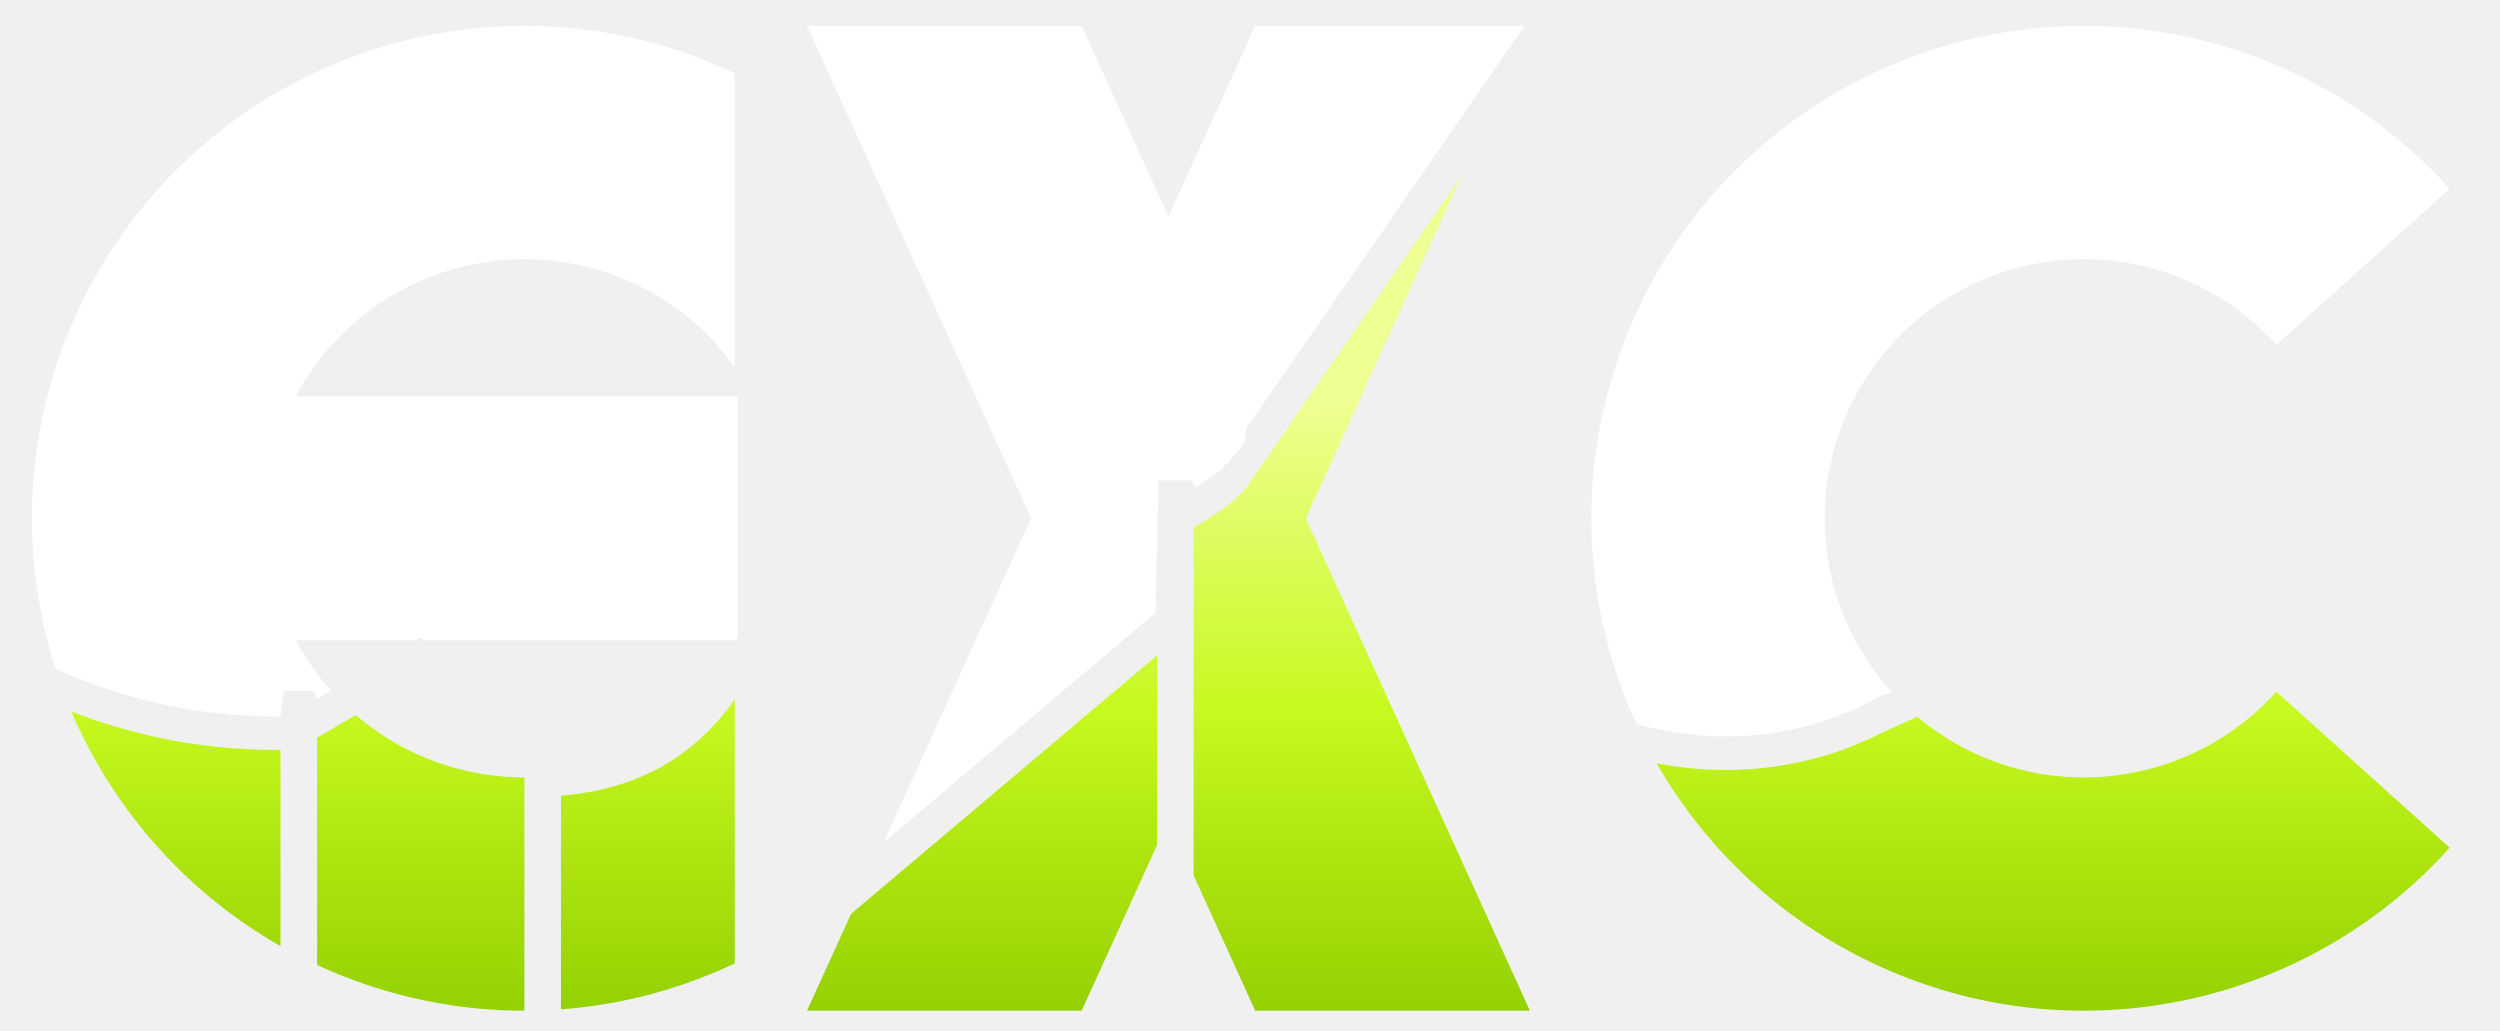
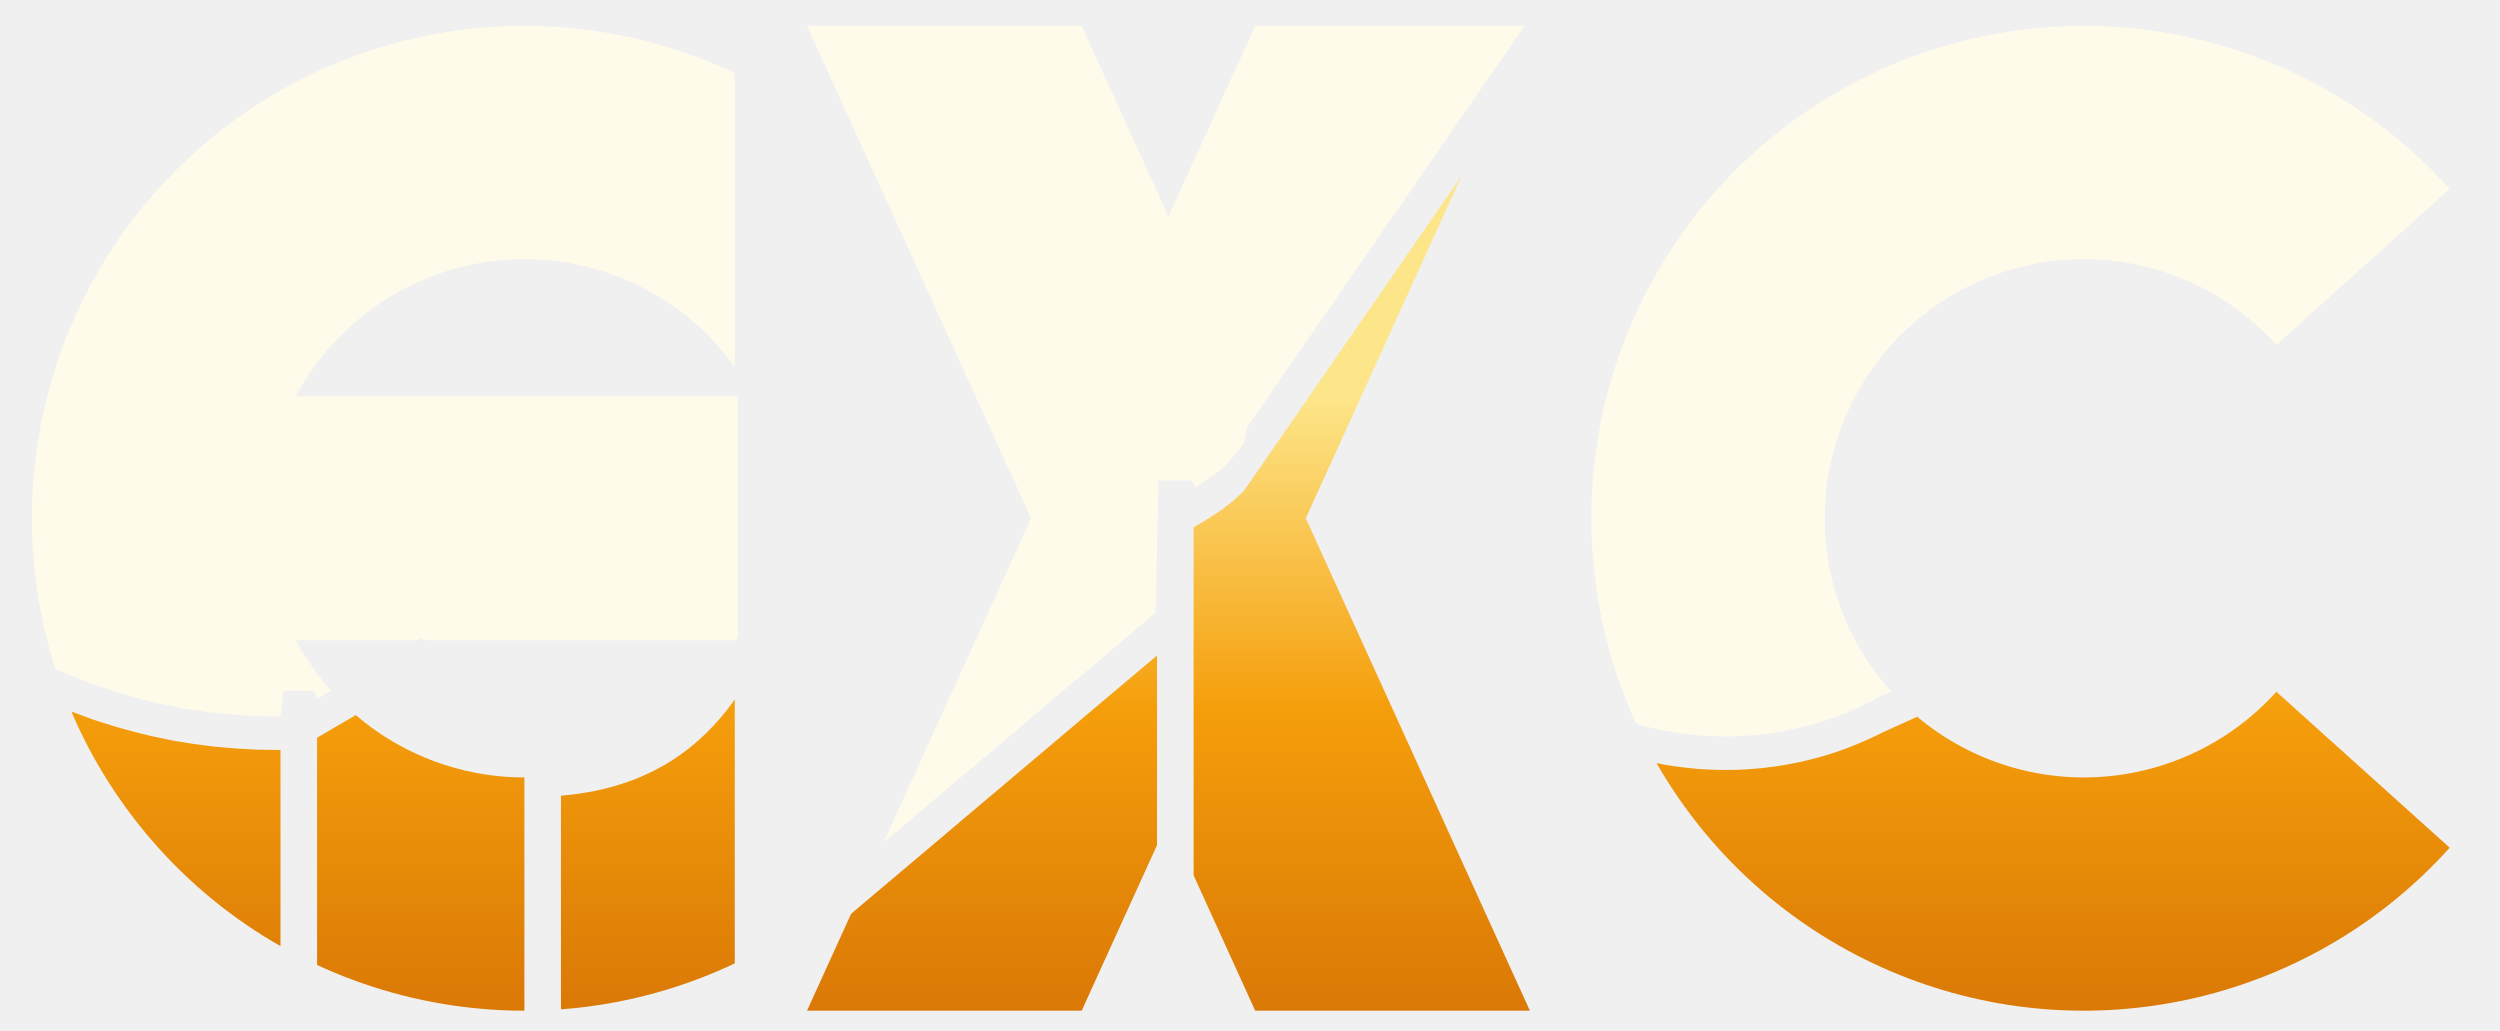
<svg xmlns="http://www.w3.org/2000/svg" viewBox="-14 -10 1640 676" role="img" aria-labelledby="exchange-tracker-exc3-sm-dark-t">
  <defs>
-     <linearGradient id="e3darks-lime" gradientUnits="userSpaceOnUse" x1="0" y1="250" x2="0" y2="660">
-       <stop offset="0" stop-color="#F0FF94" />
-       <stop offset="0.5" stop-color="#C6F91F" />
-       <stop offset="1" stop-color="#93CF00" />
+     <linearGradient id="e3darks-amb" gradientUnits="userSpaceOnUse" x1="0" y1="250" x2="0" y2="660">
+       <stop offset="0" stop-color="#FDE68A" />
+       <stop offset="0.5" stop-color="#F59E0B" />
+       <stop offset="1" stop-color="#D97706" />
    </linearGradient>
    <clipPath id="e3darks-xbox">
      <rect x="515" y="7" width="475" height="646" />
    </clipPath>
    <clipPath id="e3darks-acc">
      <path d="M7.0 446.0 13.6 448.9 20.2 451.7 26.8 454.4 33.3 457.0 39.9 459.4 46.4 461.8 52.9 463.9 59.5 466.0 66.0 467.9 72.6 469.7 79.2 471.4 85.9 473.0 92.6 474.4 99.3 475.8 106.0 476.9 112.9 478.0 119.7 478.9 126.7 479.8 133.7 480.4 140.8 481.0 147.9 481.4 155.2 481.8 162.6 481.9 170.0 482.0 L170.0 720 L7.0 720 Z M194.0 474.0 205.3 467.3 216.7 460.7 228.0 454.0 239.3 447.3 250.7 440.7 262.0 434.0 273.3 440.7 284.7 447.3 296.0 454.0 307.3 460.7 318.7 467.3 330.0 474.0 L330.0 720 L194.0 720 Z M354.0 512.0 359.7 511.4 365.4 510.7 371.0 509.8 376.5 508.8 381.9 507.6 387.3 506.2 392.6 504.6 397.9 502.9 403.0 501.0 408.1 498.8 413.1 496.5 418.0 494.0 422.8 491.3 427.6 488.3 432.2 485.2 436.8 481.8 441.3 478.2 445.7 474.3 450.0 470.2 454.2 465.9 458.3 461.3 462.3 456.5 466.2 451.4 470.0 446.0 L470.0 720 L354.0 720 Z M515.0 606.0 516.6 606.0 518.1 605.8 519.7 605.6 521.1 605.4 522.5 605.0 523.9 604.6 525.3 604.1 526.6 603.6 527.9 602.9 529.2 602.3 530.4 601.5 531.6 600.8 532.8 599.9 534.0 599.0 535.2 598.1 536.4 597.1 537.6 596.1 538.8 595.0 539.9 593.9 541.1 592.8 542.3 591.6 543.5 590.5 544.8 589.2 546.0 588.0 570.9 567.0 595.8 546.0 620.6 525.0 645.5 504.0 670.4 483.0 695.2 462.0 720.1 441.0 745.0 420.0 L745.0 720 L515.0 720 Z M769.0 336.0 770.8 334.9 772.6 333.8 774.3 332.8 776.0 331.8 777.5 330.8 779.1 329.9 780.6 328.9 782.0 328.0 783.4 327.1 784.8 326.2 786.1 325.3 787.4 324.4 788.6 323.5 789.9 322.5 791.1 321.6 792.3 320.7 793.5 319.7 794.7 318.7 795.9 317.7 797.1 316.6 798.3 315.5 799.5 314.4 800.8 313.2 802.0 312.0 825.5 278.0 849.0 244.0 872.5 210.0 896.0 176.0 919.5 142.0 943.0 108.0 966.5 74.0 990.0 40.0 L990.0 720 L769.0 720 Z M1030.0 478.0 1037.6 480.9 1045.2 483.5 1052.9 485.9 1060.8 488.0 1068.6 489.8 1076.6 491.4 1084.6 492.7 1092.7 493.7 1100.8 494.5 1108.9 494.9 1117.1 495.1 1125.2 495.0 1133.4 494.6 1141.6 493.9 1149.8 492.9 1158.0 491.6 1166.2 490.0 1174.3 488.1 1182.4 485.9 1190.4 483.4 1198.4 480.5 1206.3 477.3 1214.2 473.8 1222.0 470.0 1270.2 448.2 1318.5 426.5 1366.8 404.8 1415.0 383.0 1463.2 361.2 1511.5 339.5 1559.8 317.8 1608.0 296.0 L1608.0 720 L1030.0 720 Z " />
    </clipPath>
    <clipPath id="e3darks-ink">
      <path d="M-20.0 415.2 -18.0 415.2 -16.0 415.2 -14.0 415.2 -12.0 415.2 -10.0 415.2 -8.0 415.2 -6.0 415.2 -4.0 415.2 -2.0 415.2 0.0 415.2 2.0 415.2 4.0 415.2 6.0 415.2 8.0 422.4 10.0 423.3 12.0 424.1 14.0 425.2 16.0 426.0 18.0 426.9 20.0 427.7 22.0 428.7 24.0 429.5 26.0 430.4 28.0 431.3 30.0 432.1 32.0 432.9 34.0 433.8 36.0 434.5 38.0 435.3 40.0 436.2 42.0 436.9 44.0 437.6 46.0 438.3 48.0 439.1 50.0 439.8 52.0 440.4 54.0 441.2 56.0 441.8 58.0 442.5 60.0 443.2 62.0 443.8 64.0 444.4 66.0 445.0 68.0 445.7 70.0 446.2 72.0 446.8 74.0 447.4 76.0 447.9 78.0 448.4 80.0 449.0 82.0 449.5 84.0 450.0 86.0 450.5 88.0 451.0 90.0 451.4 92.0 451.8 94.0 452.3 96.0 452.7 98.0 453.1 100.0 453.5 102.0 453.9 104.0 454.2 106.0 454.6 108.0 455.0 110.0 455.3 112.0 455.6 114.0 456.0 116.0 456.2 118.0 456.5 120.0 456.8 122.0 457.1 124.0 457.3 126.0 457.5 128.0 457.8 130.0 458.0 132.0 458.2 134.0 458.4 136.0 458.6 138.0 458.7 140.0 458.9 142.0 459.0 144.0 459.2 146.0 459.3 148.0 459.4 150.0 459.5 152.0 459.6 154.0 459.7 156.0 459.8 158.0 459.8 160.0 459.9 162.0 459.9 164.0 459.9 166.0 460.0 168.0 460.0 170.0 460.0 172.0 443.2 174.0 443.2 176.0 443.2 178.0 443.2 180.0 443.2 182.0 443.2 184.0 443.2 186.0 443.2 188.0 443.2 190.0 443.2 192.0 443.2 194.0 448.5 196.0 447.3 198.0 446.1 200.0 444.9 202.0 443.8 204.0 442.6 206.0 441.4 208.0 440.2 210.0 439.1 212.0 437.9 214.0 436.7 216.0 435.5 218.0 434.4 220.0 433.2 222.0 432.0 224.0 430.8 226.0 429.7 228.0 428.5 230.0 427.3 232.0 426.1 234.0 424.9 236.0 423.8 238.0 422.6 240.0 421.4 242.0 420.2 244.0 419.1 246.0 417.9 248.0 416.7 250.0 415.5 252.0 414.4 254.0 413.2 256.0 412.0 258.0 410.8 260.0 409.7 262.0 408.5 264.0 409.7 266.0 410.8 268.0 412.0 270.0 413.2 272.0 414.4 274.0 415.5 276.0 416.7 278.0 417.9 280.0 419.1 282.0 420.2 284.0 421.4 286.0 422.6 288.0 423.8 290.0 424.9 292.0 426.1 294.0 427.3 296.0 428.5 298.0 429.7 300.0 430.8 302.0 432.0 304.0 433.2 306.0 434.4 308.0 435.5 310.0 436.7 312.0 437.9 314.0 439.1 316.0 440.2 318.0 441.4 320.0 442.6 322.0 443.8 324.0 444.9 326.0 446.1 328.0 447.3 330.0 448.5 332.0 443.2 334.0 443.2 336.0 443.2 338.0 443.2 340.0 443.2 342.0 443.2 344.0 443.2 346.0 443.2 348.0 443.2 350.0 443.2 352.0 443.2 354.0 489.9 356.0 489.7 358.0 489.5 360.0 489.2 362.0 489.0 364.0 488.7 366.0 488.3 368.0 488.0 370.0 487.7 372.0 487.2 374.0 486.9 376.0 486.5 378.0 485.9 380.0 485.5 382.0 484.8 384.0 484.3 386.0 483.8 388.0 483.1 390.0 482.5 392.0 481.9 394.0 481.0 396.0 480.3 398.0 479.3 400.0 478.6 402.0 477.9 404.0 476.7 406.0 475.9 408.0 475.0 410.0 473.7 412.0 472.8 414.0 471.3 416.0 470.3 418.0 469.3 420.0 467.6 422.0 466.5 424.0 464.7 426.0 463.4 428.0 461.5 430.0 460.1 432.0 458.7 434.0 456.5 436.0 455.0 438.0 452.6 440.0 450.9 442.0 448.3 444.0 446.5 446.0 443.6 448.0 441.7 450.0 438.6 452.0 436.5 454.0 434.5 456.0 430.9 458.0 428.6 460.0 424.7 462.0 422.3 464.0 418.0 466.0 415.4 468.0 410.8 470.0 407.9 472.0 415.2 474.0 415.2 476.0 415.2 478.0 415.2 480.0 415.2 482.0 415.2 484.0 415.2 486.0 415.2 488.0 415.2 490.0 415.2 492.0 415.2 494.0 415.2 496.0 415.2 498.0 415.2 500.0 415.2 502.0 415.2 504.0 415.2 506.0 415.2 508.0 415.2 510.0 415.2 512.0 415.2 514.0 415.2 516.0 584.0 518.0 583.8 520.0 583.2 522.0 582.5 524.0 581.2 526.0 580.0 528.0 578.0 530.0 576.3 532.0 573.7 534.0 571.7 536.0 568.9 538.0 566.1 540.0 563.5 542.0 561.3 544.0 559.0 546.0 556.9 548.0 557.5 550.0 555.8 552.0 554.1 554.0 552.5 556.0 550.8 558.0 549.1 560.0 547.4 562.0 545.7 564.0 544.0 566.0 542.3 568.0 540.6 570.0 538.9 572.0 537.3 574.0 535.6 576.0 533.9 578.0 532.2 580.0 530.5 582.0 528.8 584.0 527.1 586.0 525.4 588.0 523.8 590.0 522.1 592.0 520.4 594.0 518.7 596.0 517.0 598.0 515.3 600.0 513.6 602.0 511.9 604.0 510.2 606.0 508.6 608.0 506.9 610.0 505.2 612.0 503.5 614.0 501.8 616.0 500.1 618.0 498.4 620.0 496.7 622.0 495.0 624.0 493.4 626.0 491.7 628.0 490.0 630.0 488.3 632.0 486.6 634.0 484.9 636.0 483.2 638.0 481.5 640.0 479.9 642.0 478.2 644.0 476.5 646.0 474.8 648.0 473.1 650.0 471.4 652.0 469.7 654.0 468.0 656.0 466.3 658.0 464.7 660.0 463.0 662.0 461.3 664.0 459.6 666.0 457.9 668.0 456.2 670.0 454.5 672.0 452.8 674.0 451.1 676.0 449.5 678.0 447.8 680.0 446.1 682.0 444.4 684.0 442.7 686.0 441.0 688.0 439.3 690.0 437.6 692.0 436.0 694.0 434.3 696.0 432.6 698.0 430.9 700.0 429.2 702.0 427.5 704.0 425.8 706.0 424.1 708.0 422.4 710.0 420.8 712.0 419.1 714.0 417.4 716.0 415.7 718.0 414.0 720.0 412.3 722.0 410.6 724.0 408.9 726.0 407.2 728.0 405.6 730.0 403.9 732.0 402.2 734.0 400.5 736.0 398.8 738.0 397.1 740.0 395.4 742.0 393.7 744.0 392.1 746.0 305.2 748.0 305.2 750.0 305.2 752.0 305.2 754.0 305.2 756.0 305.2 758.0 305.2 760.0 305.2 762.0 305.2 764.0 305.2 766.0 305.2 768.0 305.2 770.0 309.7 772.0 308.5 774.0 307.3 776.0 305.9 778.0 304.6 780.0 303.3 782.0 301.9 784.0 300.2 786.0 298.7 788.0 296.9 790.0 294.9 792.0 293.0 794.0 290.7 796.0 288.3 798.0 286.1 800.0 283.4 802.0 281.1 804.0 270.4 806.0 267.5 808.0 264.6 810.0 261.7 812.0 258.8 814.0 255.9 816.0 253.1 818.0 250.2 820.0 247.3 822.0 244.4 824.0 241.5 826.0 238.6 828.0 235.7 830.0 232.8 832.0 229.9 834.0 227.0 836.0 224.1 838.0 221.2 840.0 218.3 842.0 215.4 844.0 212.5 846.0 209.6 848.0 206.8 850.0 203.9 852.0 201.0 854.0 198.1 856.0 195.2 858.0 192.3 860.0 189.4 862.0 186.5 864.0 183.6 866.0 180.7 868.0 177.8 870.0 174.9 872.0 172.0 874.0 169.1 876.0 166.2 878.0 163.3 880.0 160.5 882.0 157.6 884.0 154.7 886.0 151.8 888.0 148.9 890.0 146.0 892.0 143.1 894.0 140.2 896.0 137.3 898.0 134.4 900.0 131.5 902.0 128.6 904.0 125.7 906.0 122.8 908.0 119.9 910.0 117.1 912.0 114.2 914.0 111.3 916.0 108.4 918.0 105.5 920.0 102.6 922.0 99.7 924.0 96.8 926.0 93.9 928.0 91.0 930.0 88.1 932.0 85.2 934.0 82.3 936.0 79.4 938.0 76.5 940.0 73.6 942.0 70.8 944.0 67.9 946.0 65.0 948.0 62.1 950.0 59.2 952.0 56.3 954.0 53.4 956.0 50.5 958.0 47.6 960.0 44.7 962.0 41.8 964.0 38.9 966.0 36.0 968.0 33.1 970.0 30.2 972.0 27.3 974.0 24.5 976.0 21.6 978.0 18.7 980.0 15.8 982.0 12.9 984.0 10.0 986.0 7.1 988.0 4.2 990.0 1.3 992.0 9.2 994.0 9.2 996.0 9.2 998.0 9.2 1000.0 9.2 1002.0 9.2 1004.0 9.2 1006.0 9.2 1008.0 9.2 1010.0 9.2 1012.0 9.2 1014.0 9.2 1016.0 9.2 1018.0 9.2 1020.0 9.2 1022.0 9.2 1024.0 9.2 1026.0 9.2 1028.0 9.2 1030.0 454.5 1032.0 455.2 1034.0 456.0 1036.0 456.7 1038.0 457.8 1040.0 458.5 1042.0 459.1 1044.0 459.8 1046.0 460.7 1048.0 461.3 1050.0 462.0 1052.0 462.6 1054.0 463.4 1056.0 463.9 1058.0 464.4 1060.0 465.0 1062.0 465.7 1064.0 466.1 1066.0 466.6 1068.0 467.1 1070.0 467.6 1072.0 468.0 1074.0 468.4 1076.0 468.8 1078.0 469.3 1080.0 469.6 1082.0 470.0 1084.0 470.3 1086.0 470.7 1088.0 470.9 1090.0 471.2 1092.0 471.4 1094.0 471.7 1096.0 471.9 1098.0 472.1 1100.0 472.3 1102.0 472.5 1104.0 472.6 1106.0 472.7 1108.0 472.8 1110.0 472.9 1112.0 473.0 1114.0 473.0 1116.0 473.1 1118.0 473.1 1120.0 473.1 1122.0 473.0 1124.0 473.0 1126.0 472.9 1128.0 472.8 1130.0 472.7 1132.0 472.6 1134.0 472.5 1136.0 472.3 1138.0 472.1 1140.0 472.0 1142.0 471.7 1144.0 471.5 1146.0 471.2 1148.0 471.0 1150.0 470.6 1152.0 470.3 1154.0 470.0 1156.0 469.7 1158.0 469.2 1160.0 468.8 1162.0 468.4 1164.0 468.0 1166.0 467.6 1168.0 467.0 1170.0 466.5 1172.0 466.1 1174.0 465.6 1176.0 464.8 1178.0 464.3 1180.0 463.7 1182.0 463.2 1184.0 462.3 1186.0 461.7 1188.0 461.1 1190.0 460.4 1192.0 459.4 1194.0 458.7 1196.0 458.0 1198.0 457.3 1200.0 456.2 1202.0 455.4 1204.0 454.6 1206.0 453.8 1208.0 452.5 1210.0 451.6 1212.0 450.7 1214.0 449.8 1216.0 448.4 1218.0 447.4 1220.0 446.5 1222.0 445.5 1224.0 445.0 1226.0 444.1 1228.0 443.2 1230.0 442.3 1232.0 441.4 1234.0 440.5 1236.0 439.6 1238.0 438.7 1240.0 437.8 1242.0 436.9 1244.0 436.0 1246.0 435.0 1248.0 434.1 1250.0 433.2 1252.0 432.3 1254.0 431.4 1256.0 430.5 1258.0 429.6 1260.0 428.7 1262.0 427.8 1264.0 426.9 1266.0 426.0 1268.0 425.1 1270.0 424.2 1272.0 423.3 1274.0 422.4 1276.0 421.5 1278.0 420.6 1280.0 419.7 1282.0 418.8 1284.0 417.9 1286.0 417.0 1288.0 416.1 1290.0 415.2 1292.0 414.3 1294.0 413.4 1296.0 412.5 1298.0 411.6 1300.0 410.7 1302.0 409.8 1304.0 408.9 1306.0 408.0 1308.0 407.1 1310.0 406.2 1312.0 405.3 1314.0 404.4 1316.0 403.5 1318.0 402.6 1320.0 401.7 1322.0 400.8 1324.0 399.9 1326.0 399.0 1328.0 398.1 1330.0 397.2 1332.0 396.3 1334.0 395.4 1336.0 394.5 1338.0 393.6 1340.0 392.7 1342.0 391.8 1344.0 390.9 1346.0 390.0 1348.0 389.1 1350.0 388.2 1352.0 387.3 1354.0 386.4 1356.0 385.5 1358.0 384.6 1360.0 383.7 1362.0 382.8 1364.0 381.9 1366.0 381.0 1368.0 380.1 1370.0 379.2 1372.0 378.3 1374.0 377.3 1376.0 376.4 1378.0 375.5 1380.0 374.6 1382.0 373.7 1384.0 372.8 1386.0 371.9 1388.0 371.0 1390.0 370.1 1392.0 369.2 1394.0 368.3 1396.0 367.4 1398.0 366.5 1400.0 365.6 1402.0 364.7 1404.0 363.8 1406.0 362.9 1408.0 362.0 1410.0 361.1 1412.0 360.2 1414.0 359.3 1416.0 358.4 1418.0 357.5 1420.0 356.6 1422.0 355.7 1424.0 354.8 1426.0 353.9 1428.0 353.0 1430.0 352.1 1432.0 351.2 1434.0 350.3 1436.0 349.4 1438.0 348.5 1440.0 347.6 1442.0 346.7 1444.0 345.8 1446.0 344.9 1448.0 344.0 1450.0 343.1 1452.0 342.2 1454.0 341.3 1456.0 340.4 1458.0 339.5 1460.0 338.6 1462.0 337.7 1464.0 336.8 1466.0 335.9 1468.0 335.0 1470.0 334.1 1472.0 333.2 1474.0 332.3 1476.0 331.4 1478.0 330.5 1480.0 329.6 1482.0 328.7 1484.0 327.8 1486.0 326.9 1488.0 326.0 1490.0 325.1 1492.0 324.2 1494.0 323.3 1496.0 322.4 1498.0 321.5 1500.0 320.6 1502.0 319.7 1504.0 318.7 1506.0 317.8 1508.0 316.9 1510.0 316.0 1512.0 315.1 1514.0 314.2 1516.0 313.3 1518.0 312.4 1520.0 311.5 1522.0 310.6 1524.0 309.7 1526.0 308.8 1528.0 307.9 1530.0 307.0 1532.0 306.1 1534.0 305.2 1536.0 304.3 1538.0 303.4 1540.0 302.5 1542.0 301.6 1544.0 300.7 1546.0 299.8 1548.0 298.9 1550.0 298.0 1552.0 297.1 1554.0 296.2 1556.0 295.3 1558.0 294.4 1560.0 293.5 1562.0 292.6 1564.0 291.7 1566.0 290.8 1568.0 289.9 1570.0 289.0 1572.0 288.1 1574.0 287.2 1576.0 286.3 1578.0 285.4 1580.0 284.5 1582.0 283.6 1584.0 282.7 1586.0 281.8 1588.0 280.9 1590.0 280.0 1592.0 279.1 1594.0 278.2 1596.0 277.3 1598.0 276.4 1600.0 275.5 1602.0 274.6 1604.0 273.7 1606.0 272.8 1608.0 271.9 1610.0 265.2 1612.0 265.2 1614.0 265.2 1616.0 265.2 1618.0 265.2 1620.0 265.2 1622.0 265.2 1624.0 265.2 1626.0 265.2 1628.0 265.2 1630.0 265.2 1632.0 265.2 1634.0 265.2 1636.0 265.2 1638.0 265.2 1640.0 265.2 L1640 -40 L-20 -40 Z" />
    </clipPath>
  </defs>
  <g clip-path="url(#e3darks-ink)">
-     <g fill="#FFFFFF" stroke="#FFFFFF">
+     <g fill="#FFFBEB" stroke="#FFFBEB">
      <path d="M468 38A323 323 0 1 0 468 622L468 429.3A170 170 0 1 1 468 230.7Z" stroke="none" />
      <rect x="150" y="250" width="320" height="160" stroke="none" />
      <g clip-path="url(#e3darks-xbox)">
        <path d="M565.9 -80L939.1 740M939.1 -80L565.9 740" fill="none" stroke-width="164" />
      </g>
      <path d="M1593 113.9A323 323 0 1 0 1593 546.1L1479.3 443.8A170 170 0 1 1 1479.3 216.2Z" stroke="none" />
    </g>
  </g>
  <g clip-path="url(#e3darks-acc)">
-     <g fill="url(#e3darks-lime)" stroke="url(#e3darks-lime)">
+     <g fill="url(#e3darks-amb)" stroke="url(#e3darks-amb)">
      <path d="M468 38A323 323 0 1 0 468 622L468 429.3A170 170 0 1 1 468 230.7Z" stroke="none" />
      <rect x="150" y="250" width="320" height="160" stroke="none" />
      <g clip-path="url(#e3darks-xbox)">
        <path d="M565.9 -80L939.1 740M939.1 -80L565.9 740" fill="none" stroke-width="164" />
      </g>
      <path d="M1593 113.9A323 323 0 1 0 1593 546.1L1479.3 443.8A170 170 0 1 1 1479.3 216.2Z" stroke="none" />
    </g>
  </g>
</svg>
